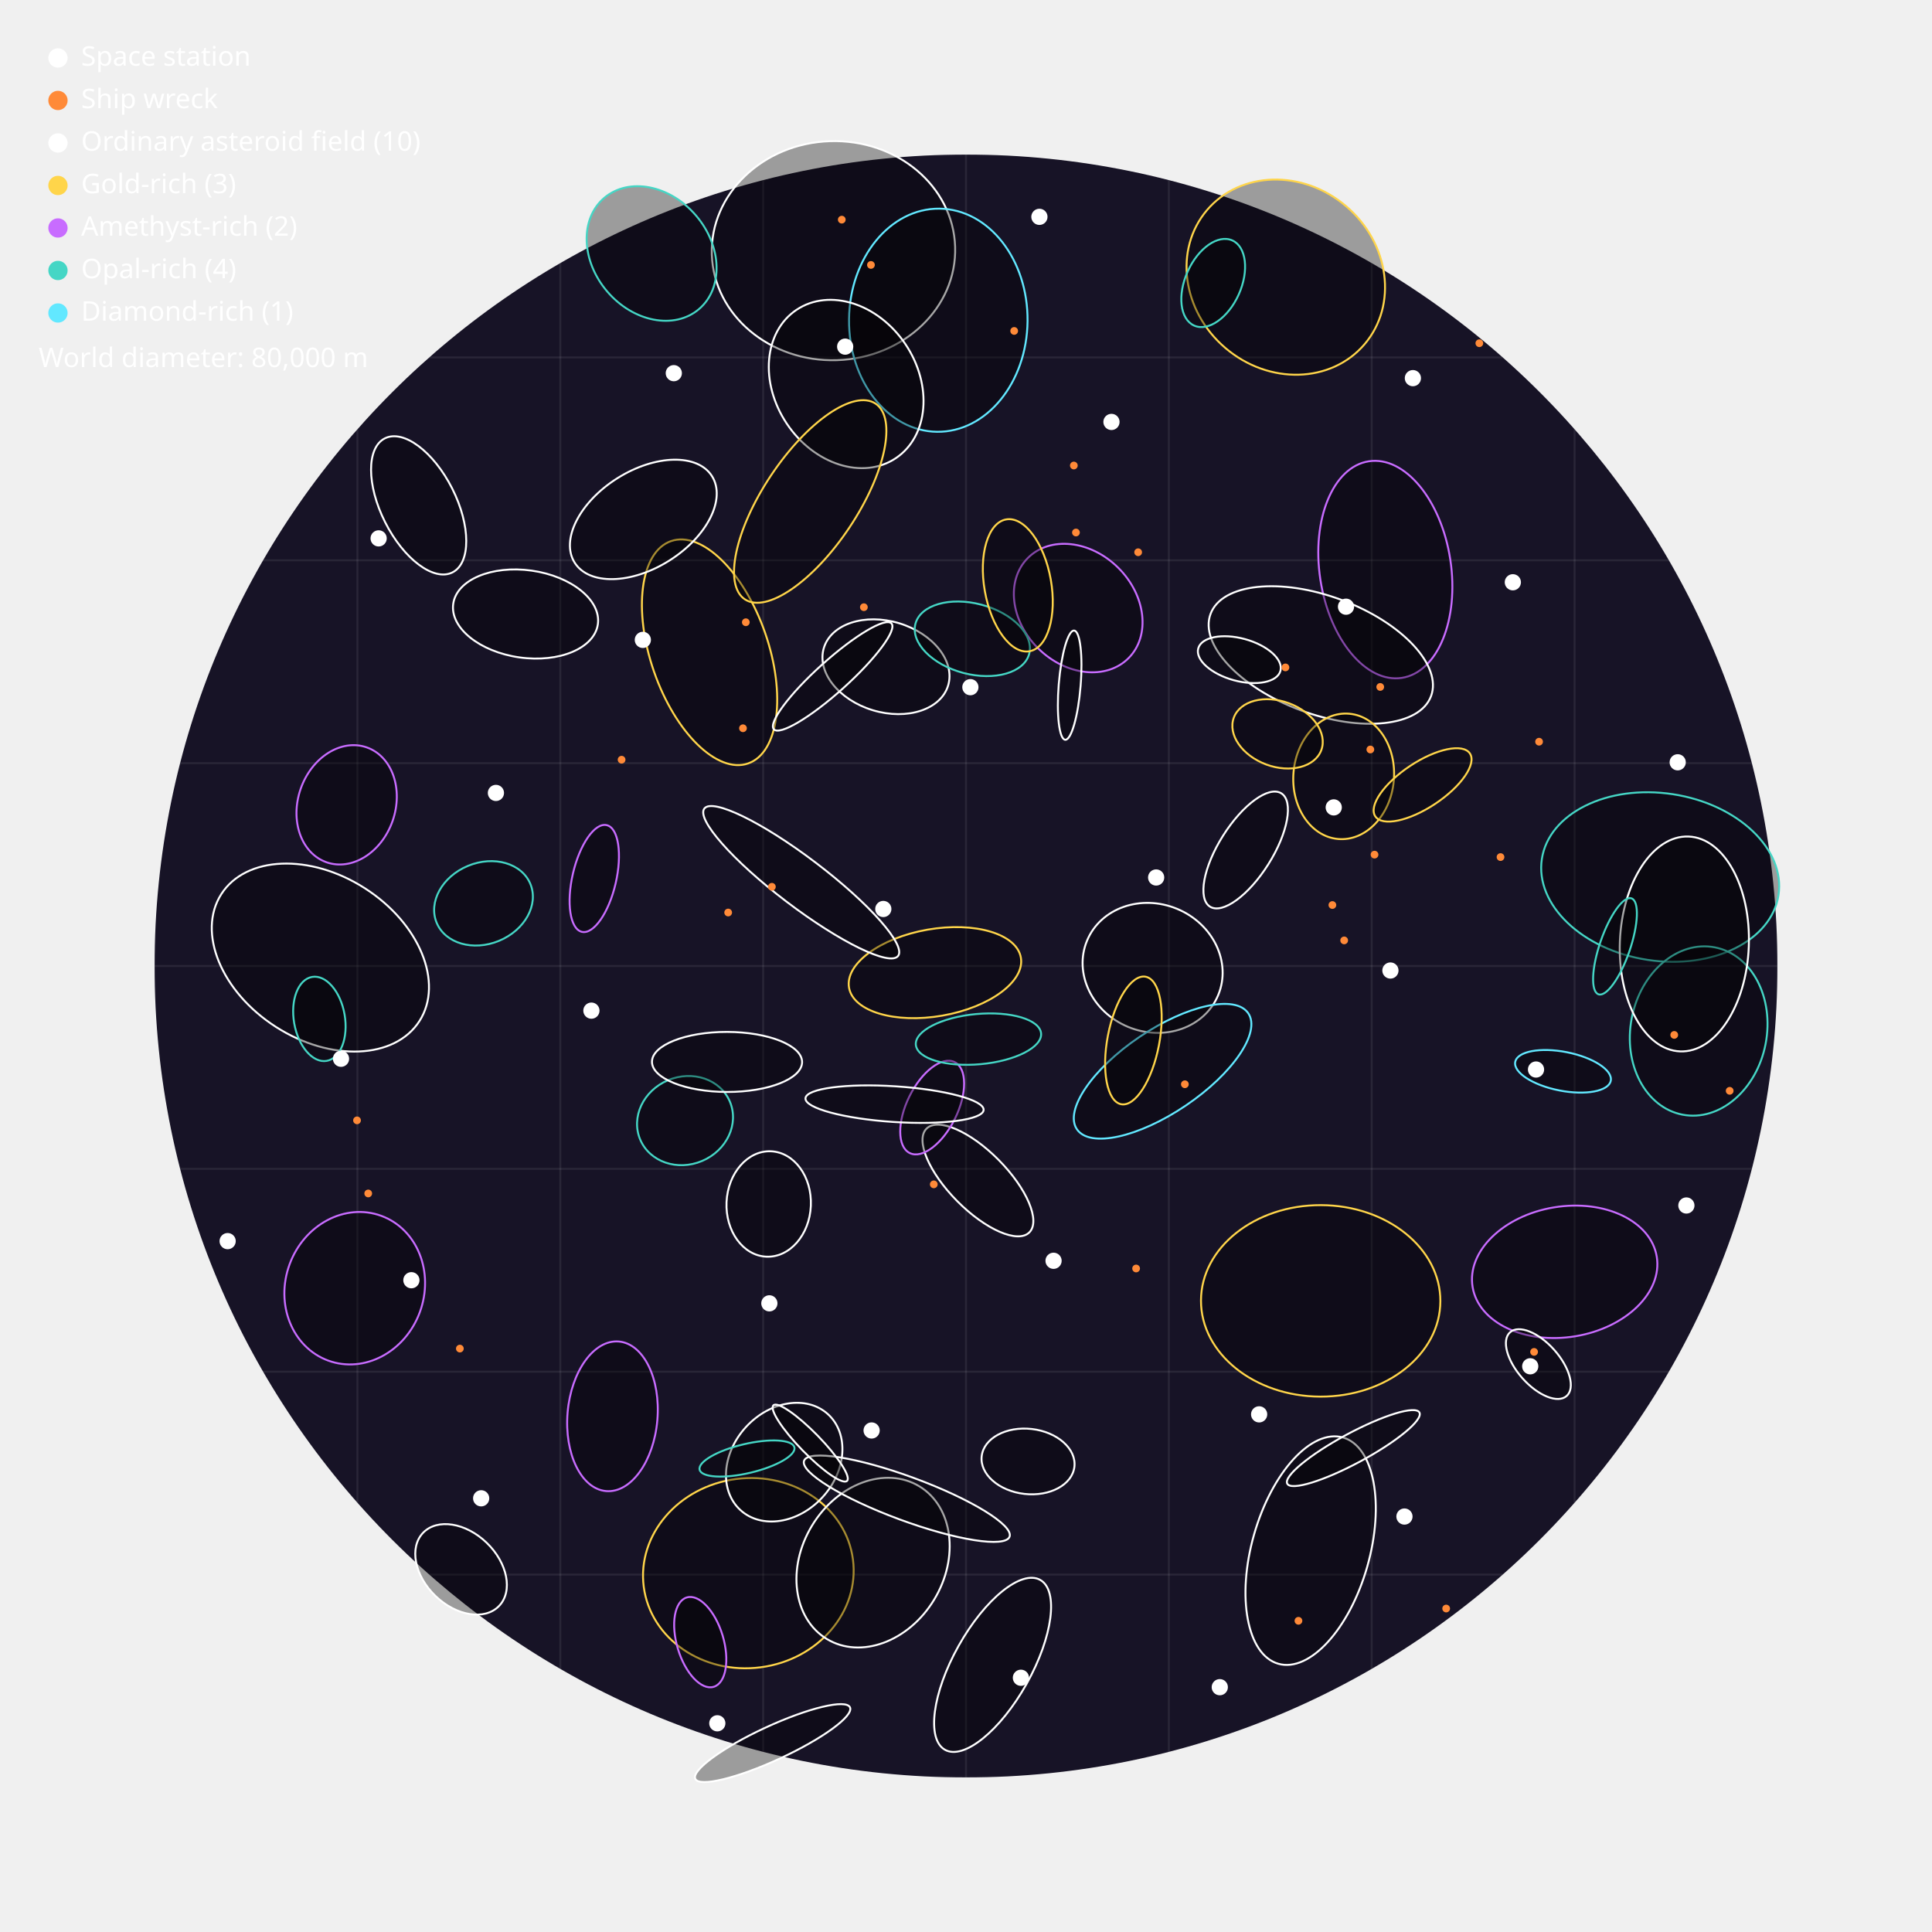
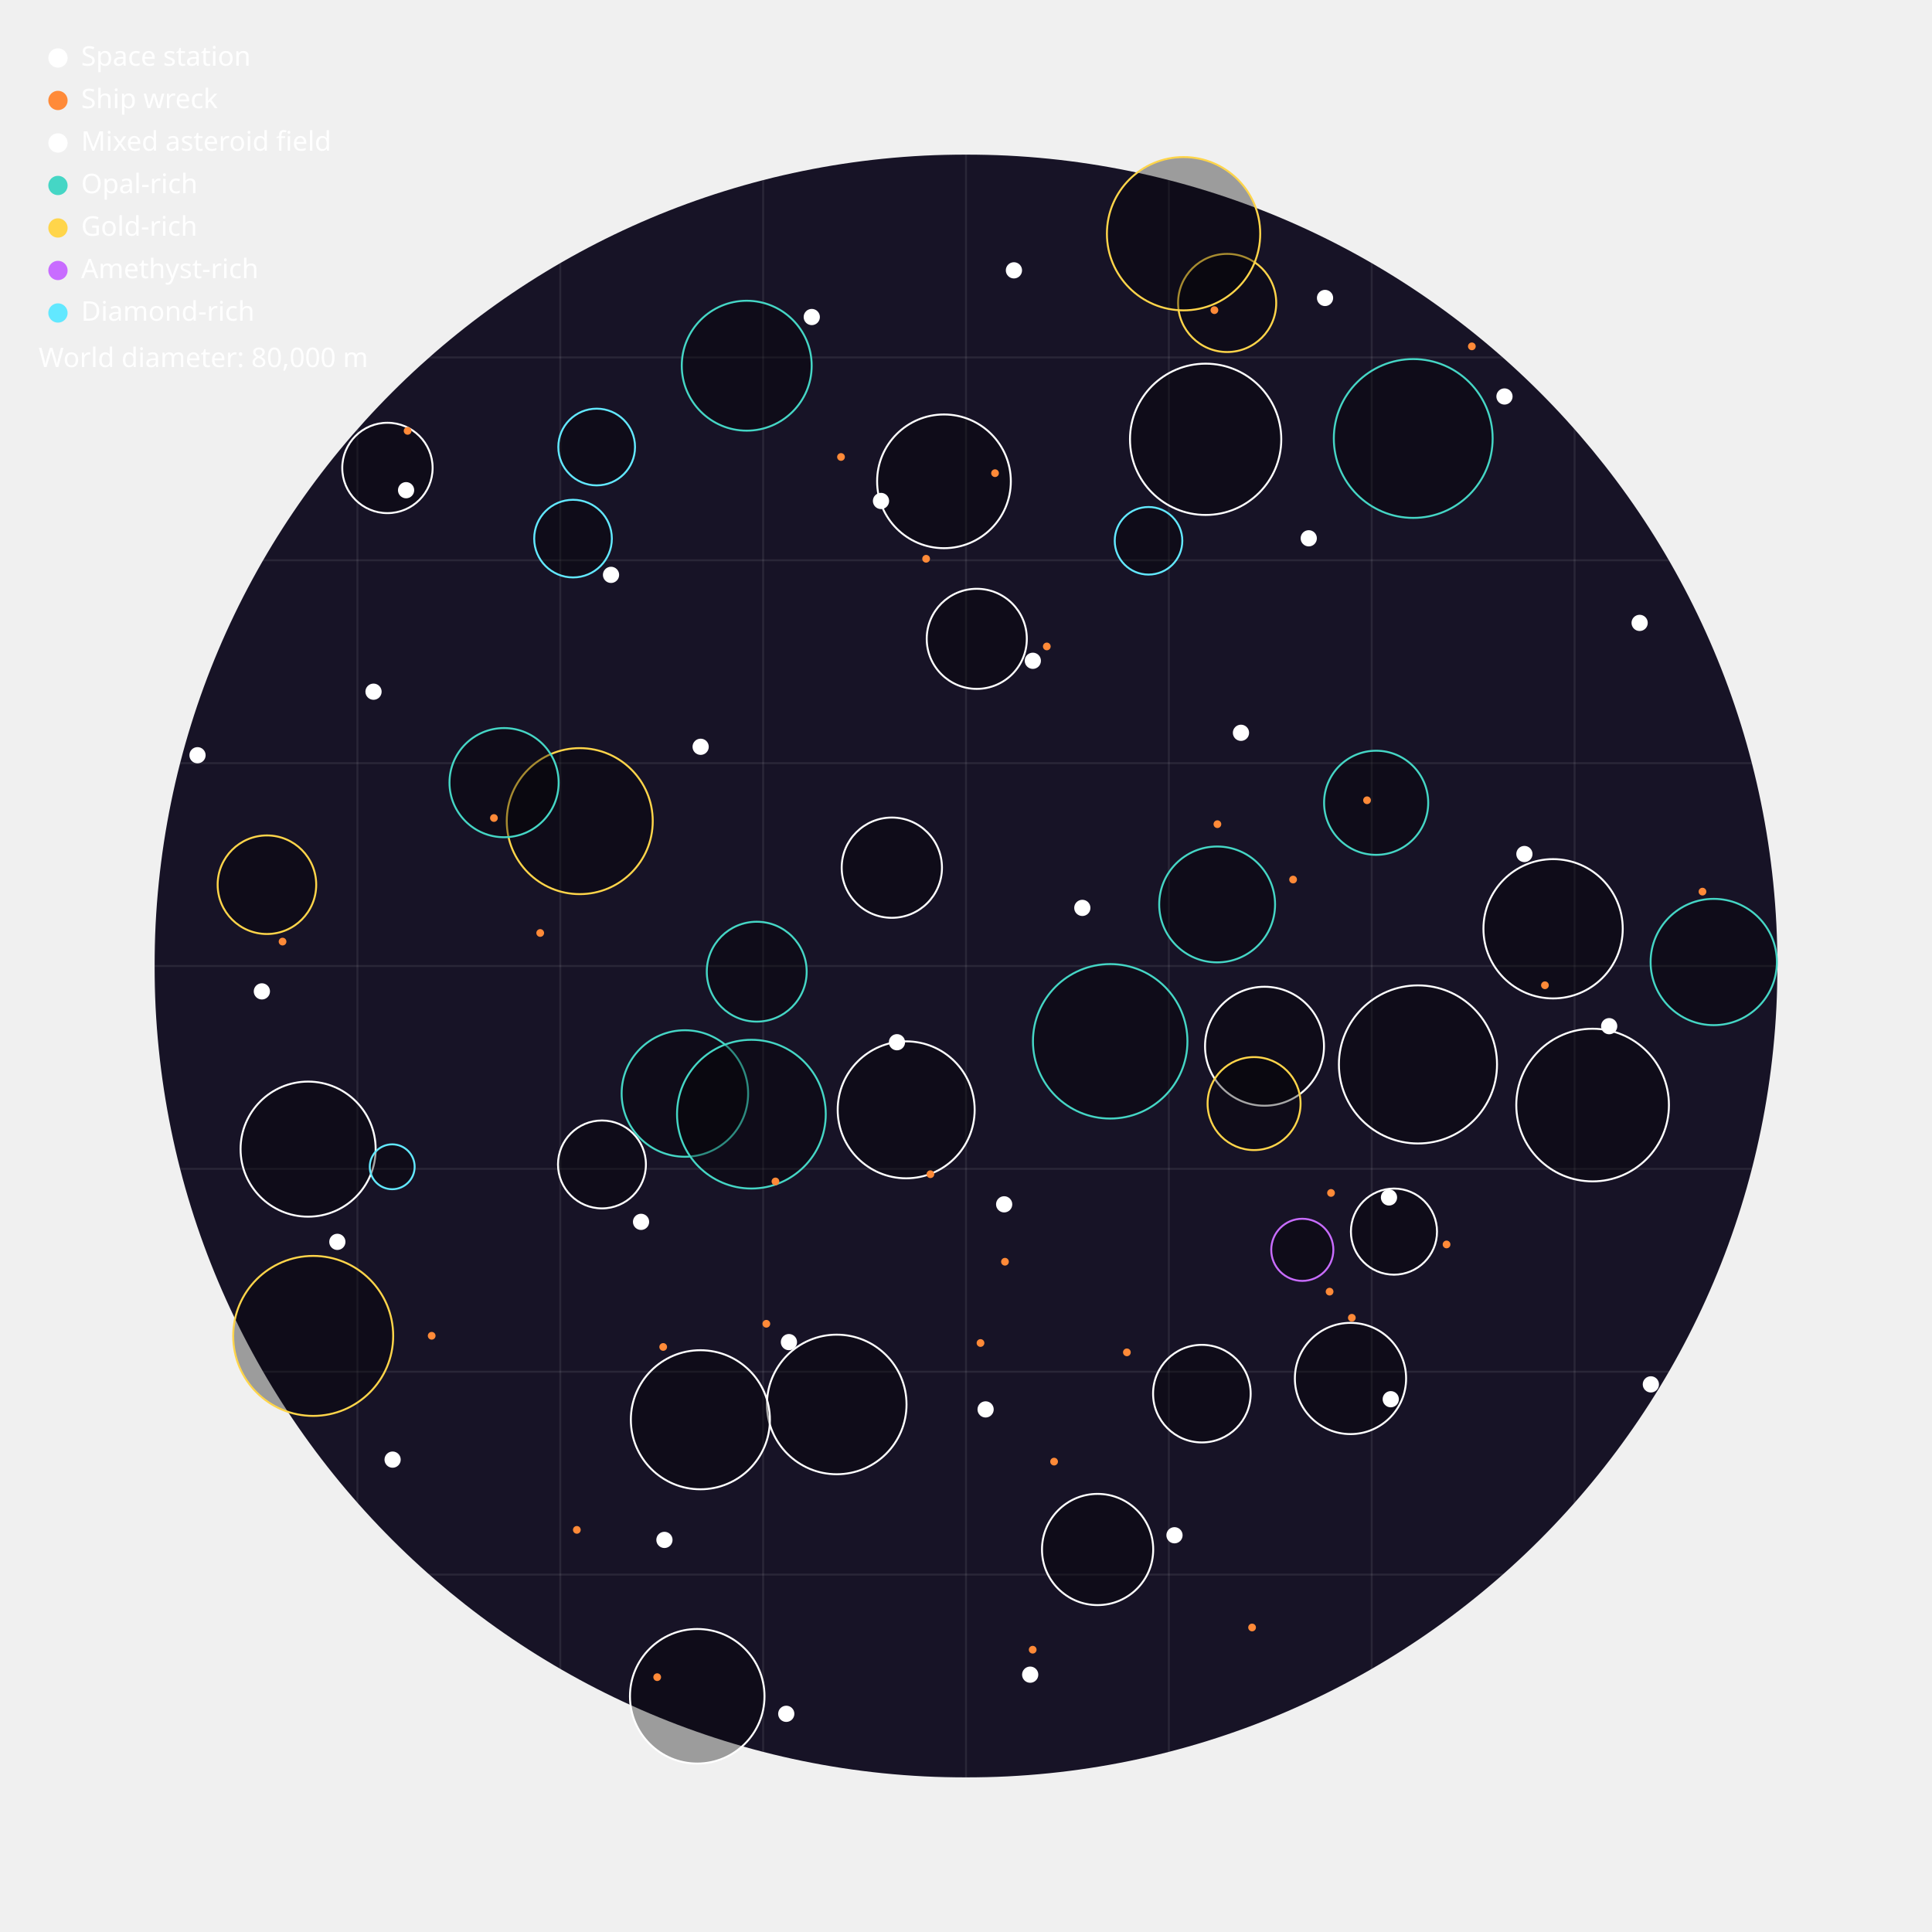
<svg xmlns="http://www.w3.org/2000/svg" viewBox="0 0 1000 1000" style="background:#100c1c;font:14px sans-serif">
  <defs>
    <clipPath id="world">
      <circle cx="500" cy="500" r="420" />
    </clipPath>
  </defs>
  <circle cx="500" cy="500" r="420" fill="#171326" />
  <g clip-path="url(#world)" stroke="#fff" stroke-opacity=".08">
    <line x1="80" y1="80" x2="80" y2="920" />
    <line x1="80" y1="80" x2="920" y2="80" />
    <line x1="185" y1="80" x2="185" y2="920" />
    <line x1="80" y1="185" x2="920" y2="185" />
    <line x1="290" y1="80" x2="290" y2="920" />
    <line x1="80" y1="290" x2="920" y2="290" />
    <line x1="395" y1="80" x2="395" y2="920" />
    <line x1="80" y1="395" x2="920" y2="395" />
    <line x1="500" y1="80" x2="500" y2="920" />
    <line x1="80" y1="500" x2="920" y2="500" />
    <line x1="605" y1="80" x2="605" y2="920" />
    <line x1="80" y1="605" x2="920" y2="605" />
    <line x1="710" y1="80" x2="710" y2="920" />
    <line x1="80" y1="710" x2="920" y2="710" />
    <line x1="815" y1="80" x2="815" y2="920" />
    <line x1="80" y1="815" x2="920" y2="815" />
    <line x1="920" y1="80" x2="920" y2="920" />
    <line x1="80" y1="920" x2="920" y2="920" />
  </g>
-   <ellipse cx="431.405" cy="129.746" rx="63" ry="56.7" transform="rotate(358.1702 431.4045 129.7464)" fill="black" fill-opacity=".35" stroke="white" />
-   <ellipse cx="683.58" cy="673.334" rx="61.95" ry="49.56" transform="rotate(0.1595998 683.58 673.3344)" fill="black" fill-opacity=".35" stroke="#ffd54a" />
-   <ellipse cx="387.346" cy="814.27" rx="54.6" ry="49.14" transform="rotate(172.5619 387.3458 814.2698)" fill="black" fill-opacity=".35" stroke="#ffd54a" />
-   <ellipse cx="665.522" cy="143.446" rx="53.55" ry="48.195" transform="rotate(220.4251 665.5224 143.4464)" fill="black" fill-opacity=".35" stroke="#ffd54a" />
-   <ellipse cx="485.657" cy="165.747" rx="57.75" ry="46.2" transform="rotate(270.6151 485.6565 165.7467)" fill="black" fill-opacity=".35" stroke="#62e8ff" />
-   <ellipse cx="859.306" cy="453.95" rx="61.95" ry="43.365" transform="rotate(8.678543 859.3059 453.95)" fill="black" fill-opacity=".35" stroke="#45d6c5" />
-   <ellipse cx="165.829" cy="495.64" rx="60.9" ry="42.63" transform="rotate(32.63346 165.8288 495.6402)" fill="black" fill-opacity=".35" stroke="white" />
-   <ellipse cx="437.974" cy="198.755" rx="46.2" ry="36.96" transform="rotate(236.2303 437.974 198.7551)" fill="black" fill-opacity=".35" stroke="white" />
-   <ellipse cx="451.898" cy="808.82" rx="46.2" ry="36.96" transform="rotate(121.205 451.8983 808.8198)" fill="black" fill-opacity=".35" stroke="white" />
-   <ellipse cx="183.604" cy="666.775" rx="39.9" ry="35.91" transform="rotate(290.1165 183.6042 666.7746)" fill="black" fill-opacity=".35" stroke="#c86cff" />
-   <ellipse cx="879.227" cy="533.647" rx="44.1" ry="35.28" transform="rotate(280.9265 879.2268 533.6469)" fill="black" fill-opacity=".35" stroke="#45d6c5" />
-   <ellipse cx="717.046" cy="294.812" rx="56.7" ry="34.02" transform="rotate(81.36337 717.0455 294.8123)" fill="black" fill-opacity=".35" stroke="#c86cff" />
-   <ellipse cx="809.872" cy="658.291" rx="48.3" ry="33.81" transform="rotate(350.6473 809.8719 658.2906)" fill="black" fill-opacity=".35" stroke="#c86cff" />
-   <ellipse cx="871.81" cy="488.592" rx="55.65" ry="33.39" transform="rotate(92.25979 871.8096 488.5919)" fill="black" fill-opacity=".35" stroke="white" />
-   <ellipse cx="596.589" cy="500.973" rx="36.75" ry="33.075" transform="rotate(22.51603 596.5892 500.9731)" fill="black" fill-opacity=".35" stroke="white" />
-   <ellipse cx="367.268" cy="337.615" rx="60.9" ry="30.45" transform="rotate(70.87234 367.2678 337.6147)" fill="black" fill-opacity=".35" stroke="#ffd54a" />
-   <ellipse cx="678.384" cy="802.601" rx="60.9" ry="30.45" transform="rotate(285.9437 678.3842 802.6011)" fill="black" fill-opacity=".35" stroke="white" />
-   <ellipse cx="683.646" cy="339.025" rx="60.9" ry="30.45" transform="rotate(200.4559 683.6459 339.0249)" fill="black" fill-opacity=".35" stroke="white" />
-   <ellipse cx="337.273" cy="131.218" rx="37.8" ry="30.24" transform="rotate(229.5697 337.2726 131.2177)" fill="black" fill-opacity=".35" stroke="#45d6c5" />
-   <ellipse cx="558.074" cy="314.732" rx="36.75" ry="29.4" transform="rotate(224.7814 558.0741 314.7321)" fill="black" fill-opacity=".35" stroke="#c86cff" />
-   <ellipse cx="405.903" cy="756.811" rx="33.6" ry="26.88" transform="rotate(312.4684 405.9025 756.8109)" fill="black" fill-opacity=".35" stroke="white" />
-   <ellipse cx="695.485" cy="401.844" rx="32.55" ry="26.04" transform="rotate(95.20884 695.4853 401.8437)" fill="black" fill-opacity=".35" stroke="#ffd54a" />
-   <ellipse cx="179.425" cy="416.583" rx="31.5" ry="25.2" transform="rotate(109.2338 179.4254 416.5827)" fill="black" fill-opacity=".35" stroke="#c86cff" />
-   <ellipse cx="332.985" cy="268.85" rx="42" ry="25.2" transform="rotate(327.7957 332.985 268.85)" fill="black" fill-opacity=".35" stroke="white" />
-   <ellipse cx="419.362" cy="259.565" rx="60.9" ry="24.36" transform="rotate(123.7355 419.3615 259.5645)" fill="black" fill-opacity=".35" stroke="#ffd54a" />
-   <ellipse cx="458.58" cy="345.101" rx="33.6" ry="23.52" transform="rotate(196.8386 458.5802 345.1005)" fill="black" fill-opacity=".35" stroke="white" />
-   <ellipse cx="317.016" cy="733.074" rx="38.85" ry="23.31" transform="rotate(274.8453 317.0158 733.0737)" fill="black" fill-opacity=".35" stroke="#c86cff" />
-   <ellipse cx="354.573" cy="580.019" rx="25.2" ry="22.68" transform="rotate(337.0458 354.573 580.019)" fill="black" fill-opacity=".35" stroke="#45d6c5" />
-   <ellipse cx="272.022" cy="317.81" rx="37.8" ry="22.68" transform="rotate(8.056309 272.022 317.8099)" fill="black" fill-opacity=".35" stroke="white" />
-   <ellipse cx="483.926" cy="503.437" rx="45.15" ry="22.575" transform="rotate(170.0556 483.9259 503.4371)" fill="black" fill-opacity=".35" stroke="#ffd54a" />
-   <ellipse cx="397.875" cy="623.178" rx="27.3" ry="21.84" transform="rotate(92.51701 397.8753 623.1783)" fill="black" fill-opacity=".35" stroke="white" />
-   <ellipse cx="601.755" cy="554.489" rx="53.55" ry="21.42" transform="rotate(145.9149 601.7546 554.4887)" fill="black" fill-opacity=".35" stroke="#62e8ff" />
-   <ellipse cx="250.263" cy="467.571" rx="26.25" ry="21" transform="rotate(337.5403 250.2634 467.5711)" fill="black" fill-opacity=".35" stroke="#45d6c5" />
-   <ellipse cx="513.765" cy="861.725" rx="50.4" ry="20.16" transform="rotate(299.2631 513.7647 861.725)" fill="black" fill-opacity=".35" stroke="white" />
-   <ellipse cx="216.701" cy="261.581" rx="38.85" ry="19.425" transform="rotate(63.22005 216.7013 261.5809)" fill="black" fill-opacity=".35" stroke="white" />
-   <ellipse cx="238.651" cy="812.304" rx="27.3" ry="19.11" transform="rotate(43.98446 238.6512 812.3039)" fill="black" fill-opacity=".35" stroke="white" />
-   <ellipse cx="503.271" cy="330.644" rx="30.45" ry="18.27" transform="rotate(194.8214 503.2711 330.6444)" fill="black" fill-opacity=".35" stroke="#45d6c5" />
-   <ellipse cx="526.813" cy="302.972" rx="34.65" ry="17.325" transform="rotate(79.95172 526.8132 302.9722)" fill="black" fill-opacity=".35" stroke="#ffd54a" />
-   <ellipse cx="532.116" cy="756.444" rx="24.15" ry="16.905" transform="rotate(6.507386 532.1162 756.4439)" fill="black" fill-opacity=".35" stroke="white" />
-   <ellipse cx="661.26" cy="379.844" rx="24.15" ry="16.905" transform="rotate(200.3723 661.2604 379.844)" fill="black" fill-opacity=".35" stroke="#ffd54a" />
-   <ellipse cx="376.312" cy="549.658" rx="38.85" ry="15.54" transform="rotate(180.1271 376.3117 549.6577)" fill="black" fill-opacity=".35" stroke="white" />
-   <ellipse cx="506.173" cy="611.032" rx="37.8" ry="15.12" transform="rotate(45.30028 506.1728 611.0317)" fill="black" fill-opacity=".35" stroke="white" />
-   <ellipse cx="627.954" cy="146.475" rx="24.15" ry="14.49" transform="rotate(114.1596 627.9538 146.4748)" fill="black" fill-opacity=".35" stroke="#45d6c5" />
-   <ellipse cx="644.756" cy="439.956" rx="34.65" ry="13.86" transform="rotate(302.2043 644.7556 439.9558)" fill="black" fill-opacity=".35" stroke="white" />
-   <ellipse cx="586.65" cy="538.547" rx="33.6" ry="13.44" transform="rotate(280.8736 586.6505 538.5472)" fill="black" fill-opacity=".35" stroke="#ffd54a" />
-   <ellipse cx="165.318" cy="527.381" rx="22.05" ry="13.23" transform="rotate(80.1091 165.318 527.3808)" fill="black" fill-opacity=".35" stroke="#45d6c5" />
-   <ellipse cx="482.49" cy="573.274" rx="26.25" ry="13.125" transform="rotate(296.2827 482.4902 573.2738)" fill="black" fill-opacity=".35" stroke="#c86cff" />
-   <ellipse cx="506.449" cy="537.841" rx="32.55" ry="13.02" transform="rotate(174.7733 506.4489 537.841)" fill="black" fill-opacity=".35" stroke="#45d6c5" />
-   <ellipse cx="414.711" cy="456.648" rx="63" ry="12.6" transform="rotate(37.24862 414.7106 456.6484)" fill="black" fill-opacity=".35" stroke="white" />
-   <ellipse cx="362.443" cy="849.967" rx="24.15" ry="12.075" transform="rotate(253.219 362.4435 849.9672)" fill="black" fill-opacity=".35" stroke="#c86cff" />
-   <ellipse cx="736.332" cy="406.268" rx="29.4" ry="11.76" transform="rotate(326.404 736.3321 406.2678)" fill="black" fill-opacity=".35" stroke="#ffd54a" />
-   <ellipse cx="469.365" cy="775.736" rx="56.7" ry="11.34" transform="rotate(200.2824 469.3652 775.7355)" fill="black" fill-opacity=".35" stroke="white" />
-   <ellipse cx="307.598" cy="454.704" rx="28.35" ry="11.34" transform="rotate(283.0937 307.5978 454.7039)" fill="black" fill-opacity=".35" stroke="#c86cff" />
-   <ellipse cx="641.478" cy="341.438" rx="22.05" ry="11.025" transform="rotate(195.3013 641.4775 341.4377)" fill="black" fill-opacity=".35" stroke="white" />
-   <ellipse cx="796.256" cy="706.059" rx="22.05" ry="11.025" transform="rotate(48.41905 796.2559 706.0592)" fill="black" fill-opacity=".35" stroke="white" />
-   <ellipse cx="809.007" cy="554.509" rx="25.2" ry="10.08" transform="rotate(11.14949 809.0073 554.5092)" fill="black" fill-opacity=".35" stroke="#62e8ff" />
-   <ellipse cx="463.016" cy="571.502" rx="46.2" ry="9.24" transform="rotate(183.7411 463.0161 571.5021)" fill="black" fill-opacity=".35" stroke="white" />
-   <ellipse cx="399.919" cy="902.221" rx="44.1" ry="8.82" transform="rotate(155.1965 399.9186 902.2213)" fill="black" fill-opacity=".35" stroke="white" />
-   <ellipse cx="430.98" cy="350.086" rx="40.95" ry="8.19" transform="rotate(318.0107 430.9797 350.0858)" fill="black" fill-opacity=".35" stroke="white" />
-   <ellipse cx="835.92" cy="489.822" rx="26.25" ry="7.875" transform="rotate(108.995 835.9202 489.8223)" fill="black" fill-opacity=".35" stroke="#45d6c5" />
-   <ellipse cx="700.487" cy="749.531" rx="38.85" ry="7.77" transform="rotate(331.6762 700.4873 749.5315)" fill="black" fill-opacity=".35" stroke="white" />
-   <ellipse cx="386.646" cy="754.927" rx="25.2" ry="7.56" transform="rotate(346.7341 386.6461 754.9269)" fill="black" fill-opacity=".35" stroke="#45d6c5" />
-   <ellipse cx="553.658" cy="354.642" rx="28.35" ry="5.67" transform="rotate(274.6698 553.6577 354.6418)" fill="black" fill-opacity=".35" stroke="white" />
-   <ellipse cx="419.367" cy="746.951" rx="27.3" ry="5.46" transform="rotate(45.73378 419.3672 746.9509)" fill="black" fill-opacity=".35" stroke="white" />
-   <circle cx="545.32" cy="652.578" r="4.2" fill="white" />
-   <circle cx="726.944" cy="784.957" r="4.2" fill="white" />
-   <circle cx="212.934" cy="662.638" r="4.2" fill="white" />
-   <circle cx="651.726" cy="732.068" r="4.2" fill="white" />
-   <circle cx="528.421" cy="868.406" r="4.2" fill="white" />
-   <circle cx="457.199" cy="470.492" r="4.2" fill="white" />
-   <circle cx="437.463" cy="179.418" r="4.2" fill="white" />
-   <circle cx="256.687" cy="410.42" r="4.2" fill="white" />
-   <circle cx="502.268" cy="355.679" r="4.2" fill="white" />
-   <circle cx="696.692" cy="314.027" r="4.2" fill="white" />
-   <circle cx="598.419" cy="454.183" r="4.2" fill="white" />
-   <circle cx="371.282" cy="891.975" r="4.2" fill="white" />
-   <circle cx="731.309" cy="195.726" r="4.2" fill="white" />
-   <circle cx="783.045" cy="301.382" r="4.2" fill="white" />
-   <circle cx="306.113" cy="523.107" r="4.2" fill="white" />
-   <circle cx="872.866" cy="623.961" r="4.2" fill="white" />
-   <circle cx="451.147" cy="740.413" r="4.2" fill="white" />
-   <circle cx="348.76" cy="193.153" r="4.2" fill="white" />
-   <circle cx="795.043" cy="553.581" r="4.2" fill="white" />
-   <circle cx="631.358" cy="873.282" r="4.2" fill="white" />
-   <circle cx="249.05" cy="775.521" r="4.2" fill="white" />
-   <circle cx="868.375" cy="394.564" r="4.2" fill="white" />
-   <circle cx="195.981" cy="278.664" r="4.2" fill="white" />
-   <circle cx="176.509" cy="548.009" r="4.2" fill="white" />
-   <circle cx="792.045" cy="707.191" r="4.2" fill="white" />
-   <circle cx="537.996" cy="112.233" r="4.2" fill="white" />
-   <circle cx="690.339" cy="417.908" r="4.2" fill="white" />
-   <circle cx="398.221" cy="674.605" r="4.2" fill="white" />
-   <circle cx="575.294" cy="218.392" r="4.2" fill="white" />
-   <circle cx="719.678" cy="502.337" r="4.2" fill="white" />
-   <circle cx="117.828" cy="642.405" r="4.2" fill="white" />
-   <circle cx="332.732" cy="331.202" r="4.2" fill="white" />
-   <circle cx="321.737" cy="393.22" r="2" fill="#ff8a38" />
-   <circle cx="689.644" cy="468.441" r="2" fill="#ff8a38" />
-   <circle cx="588.051" cy="656.567" r="2" fill="#ff8a38" />
-   <circle cx="665.345" cy="345.445" r="2" fill="#ff8a38" />
-   <circle cx="613.283" cy="561.21" r="2" fill="#ff8a38" />
-   <circle cx="695.743" cy="486.748" r="2" fill="#ff8a38" />
-   <circle cx="555.822" cy="240.954" r="2" fill="#ff8a38" />
-   <circle cx="709.292" cy="387.931" r="2" fill="#ff8a38" />
-   <circle cx="386.038" cy="322.072" r="2" fill="#ff8a38" />
-   <circle cx="776.665" cy="443.62" r="2" fill="#ff8a38" />
-   <circle cx="384.564" cy="376.941" r="2" fill="#ff8a38" />
-   <circle cx="714.405" cy="355.562" r="2" fill="#ff8a38" />
-   <circle cx="672.076" cy="838.925" r="2" fill="#ff8a38" />
-   <circle cx="450.8" cy="137.133" r="2" fill="#ff8a38" />
-   <circle cx="184.799" cy="579.896" r="2" fill="#ff8a38" />
-   <circle cx="556.912" cy="275.627" r="2" fill="#ff8a38" />
-   <circle cx="190.595" cy="617.731" r="2" fill="#ff8a38" />
-   <circle cx="748.535" cy="832.573" r="2" fill="#ff8a38" />
-   <circle cx="796.62" cy="383.906" r="2" fill="#ff8a38" />
-   <circle cx="447.141" cy="314.286" r="2" fill="#ff8a38" />
-   <circle cx="435.702" cy="113.693" r="2" fill="#ff8a38" />
-   <circle cx="238.023" cy="698.026" r="2" fill="#ff8a38" />
-   <circle cx="711.454" cy="442.354" r="2" fill="#ff8a38" />
-   <circle cx="589.111" cy="285.841" r="2" fill="#ff8a38" />
-   <circle cx="866.582" cy="535.67" r="2" fill="#ff8a38" />
-   <circle cx="376.902" cy="472.319" r="2" fill="#ff8a38" />
-   <circle cx="794.044" cy="699.739" r="2" fill="#ff8a38" />
-   <circle cx="895.282" cy="564.609" r="2" fill="#ff8a38" />
-   <circle cx="483.329" cy="613.016" r="2" fill="#ff8a38" />
-   <circle cx="399.519" cy="458.999" r="2" fill="#ff8a38" />
-   <circle cx="765.706" cy="177.652" r="2" fill="#ff8a38" />
-   <circle cx="524.938" cy="171.291" r="2" fill="#ff8a38" />
+   <circle cx="594.475" cy="279.913" r="17.488" fill="black" fill-opacity=".35" stroke="#62e8ff" />
+   <circle cx="296.597" cy="278.78" r="20.096" fill="black" fill-opacity=".35" stroke="#62e8ff" />
+   <circle cx="733.939" cy="550.946" r="40.915" fill="black" fill-opacity=".35" stroke="white" />
+   <circle cx="654.513" cy="541.528" r="30.788" fill="black" fill-opacity=".35" stroke="white" />
+   <circle cx="200.537" cy="242.21" r="23.383" fill="black" fill-opacity=".35" stroke="white" />
+   <circle cx="461.611" cy="449.111" r="25.948" fill="black" fill-opacity=".35" stroke="white" />
+   <circle cx="803.878" cy="480.734" r="36.048" fill="black" fill-opacity=".35" stroke="white" />
+   <circle cx="311.57" cy="602.715" r="22.75" fill="black" fill-opacity=".35" stroke="white" />
+   <circle cx="162.108" cy="691.463" r="41.406" fill="black" fill-opacity=".35" stroke="#ffd54a" />
+   <circle cx="824.334" cy="571.974" r="39.504" fill="black" fill-opacity=".35" stroke="white" />
+   <circle cx="300.08" cy="425.015" r="37.782" fill="black" fill-opacity=".35" stroke="#ffd54a" />
+   <circle cx="159.48" cy="594.788" r="34.96" fill="black" fill-opacity=".35" stroke="white" />
+   <circle cx="391.688" cy="502.939" r="25.849" fill="black" fill-opacity=".35" stroke="#45d6c5" />
+   <circle cx="624.033" cy="227.383" r="39.151" fill="black" fill-opacity=".35" stroke="white" />
+   <circle cx="354.496" cy="565.995" r="32.738" fill="black" fill-opacity=".35" stroke="#45d6c5" />
+   <circle cx="721.515" cy="637.483" r="22.284" fill="black" fill-opacity=".35" stroke="white" />
+   <circle cx="649.107" cy="571.215" r="24.062" fill="black" fill-opacity=".35" stroke="#ffd54a" />
+   <circle cx="360.889" cy="877.988" r="34.821" fill="black" fill-opacity=".35" stroke="white" />
+   <circle cx="433.092" cy="726.944" r="36.123" fill="black" fill-opacity=".35" stroke="white" />
+   <circle cx="505.577" cy="330.659" r="25.904" fill="black" fill-opacity=".35" stroke="white" />
+   <circle cx="699.012" cy="713.496" r="28.785" fill="black" fill-opacity=".35" stroke="white" />
+   <circle cx="203.007" cy="603.922" r="11.614" fill="black" fill-opacity=".35" stroke="#62e8ff" />
+   <circle cx="260.908" cy="405.098" r="28.251" fill="black" fill-opacity=".35" stroke="#45d6c5" />
+   <circle cx="488.6" cy="249.133" r="34.607" fill="black" fill-opacity=".35" stroke="white" />
+   <circle cx="138.164" cy="457.928" r="25.507" fill="black" fill-opacity=".35" stroke="#ffd54a" />
+   <circle cx="574.637" cy="538.986" r="39.977" fill="black" fill-opacity=".35" stroke="#45d6c5" />
+   <circle cx="712.293" cy="415.518" r="26.946" fill="black" fill-opacity=".35" stroke="#45d6c5" />
+   <circle cx="568.116" cy="802.018" r="28.781" fill="black" fill-opacity=".35" stroke="white" />
+   <circle cx="388.922" cy="576.691" r="38.491" fill="black" fill-opacity=".35" stroke="#45d6c5" />
+   <circle cx="731.488" cy="226.957" r="41.102" fill="black" fill-opacity=".35" stroke="#45d6c5" />
+   <circle cx="635.172" cy="156.807" r="25.398" fill="black" fill-opacity=".35" stroke="#ffd54a" />
+   <circle cx="629.989" cy="468.134" r="29.986" fill="black" fill-opacity=".35" stroke="#45d6c5" />
+   <circle cx="674.07" cy="646.908" r="16.077" fill="black" fill-opacity=".35" stroke="#c86cff" />
+   <circle cx="469.036" cy="574.443" r="35.446" fill="black" fill-opacity=".35" stroke="white" />
+   <circle cx="362.516" cy="734.861" r="35.991" fill="black" fill-opacity=".35" stroke="white" />
+   <circle cx="612.612" cy="120.966" r="39.674" fill="black" fill-opacity=".35" stroke="#ffd54a" />
+   <circle cx="887.035" cy="497.93" r="32.682" fill="black" fill-opacity=".35" stroke="#45d6c5" />
+   <circle cx="622.089" cy="721.349" r="25.255" fill="black" fill-opacity=".35" stroke="white" />
+   <circle cx="386.505" cy="189.29" r="33.623" fill="black" fill-opacity=".35" stroke="#45d6c5" />
+   <circle cx="308.838" cy="231.376" r="19.853" fill="black" fill-opacity=".35" stroke="#62e8ff" />
+   <circle cx="718.939" cy="619.795" r="4.2" fill="white" />
+   <circle cx="832.906" cy="531.145" r="4.2" fill="white" />
+   <circle cx="524.809" cy="139.927" r="4.2" fill="white" />
+   <circle cx="560.21" cy="469.925" r="4.2" fill="white" />
+   <circle cx="456.004" cy="259.298" r="4.2" fill="white" />
+   <circle cx="316.265" cy="297.548" r="4.2" fill="white" />
+   <circle cx="848.675" cy="322.411" r="4.2" fill="white" />
+   <circle cx="854.481" cy="716.547" r="4.2" fill="white" />
+   <circle cx="642.326" cy="379.295" r="4.2" fill="white" />
+   <circle cx="102.231" cy="390.906" r="4.2" fill="white" />
+   <circle cx="343.91" cy="797.053" r="4.2" fill="white" />
+   <circle cx="174.612" cy="642.781" r="4.2" fill="white" />
+   <circle cx="789.027" cy="442.038" r="4.2" fill="white" />
+   <circle cx="193.333" cy="358.018" r="4.2" fill="white" />
+   <circle cx="533.224" cy="866.803" r="4.2" fill="white" />
+   <circle cx="510.147" cy="729.505" r="4.2" fill="white" />
+   <circle cx="135.543" cy="513.134" r="4.2" fill="white" />
+   <circle cx="607.914" cy="794.646" r="4.2" fill="white" />
+   <circle cx="210.188" cy="253.724" r="4.2" fill="white" />
+   <circle cx="203.214" cy="755.499" r="4.2" fill="white" />
+   <circle cx="420.168" cy="164.089" r="4.2" fill="white" />
+   <circle cx="331.806" cy="632.432" r="4.2" fill="white" />
+   <circle cx="677.407" cy="278.624" r="4.2" fill="white" />
+   <circle cx="464.266" cy="539.453" r="4.2" fill="white" />
+   <circle cx="362.655" cy="386.533" r="4.2" fill="white" />
+   <circle cx="519.75" cy="623.359" r="4.2" fill="white" />
+   <circle cx="778.717" cy="205.216" r="4.2" fill="white" />
+   <circle cx="719.855" cy="724.231" r="4.2" fill="white" />
+   <circle cx="406.966" cy="887.07" r="4.2" fill="white" />
+   <circle cx="408.347" cy="694.671" r="4.2" fill="white" />
+   <circle cx="685.834" cy="154.223" r="4.2" fill="white" />
+   <circle cx="534.589" cy="342.018" r="4.2" fill="white" />
+   <circle cx="146.248" cy="487.368" r="2" fill="#ff8a38" />
+   <circle cx="628.573" cy="160.533" r="2" fill="#ff8a38" />
+   <circle cx="707.58" cy="414.214" r="2" fill="#ff8a38" />
+   <circle cx="396.657" cy="685.182" r="2" fill="#ff8a38" />
+   <circle cx="583.276" cy="699.974" r="2" fill="#ff8a38" />
+   <circle cx="748.738" cy="644.123" r="2" fill="#ff8a38" />
+   <circle cx="688.193" cy="668.553" r="2" fill="#ff8a38" />
+   <circle cx="255.663" cy="423.402" r="2" fill="#ff8a38" />
+   <circle cx="343.269" cy="697.18" r="2" fill="#ff8a38" />
+   <circle cx="401.372" cy="611.514" r="2" fill="#ff8a38" />
+   <circle cx="648.074" cy="842.382" r="2" fill="#ff8a38" />
+   <circle cx="520.172" cy="653.072" r="2" fill="#ff8a38" />
+   <circle cx="630.128" cy="426.593" r="2" fill="#ff8a38" />
+   <circle cx="669.305" cy="455.259" r="2" fill="#ff8a38" />
+   <circle cx="435.305" cy="236.526" r="2" fill="#ff8a38" />
+   <circle cx="223.438" cy="691.398" r="2" fill="#ff8a38" />
+   <circle cx="688.936" cy="617.463" r="2" fill="#ff8a38" />
+   <circle cx="761.825" cy="179.274" r="2" fill="#ff8a38" />
+   <circle cx="881.2" cy="461.507" r="2" fill="#ff8a38" />
+   <circle cx="298.575" cy="791.854" r="2" fill="#ff8a38" />
+   <circle cx="541.828" cy="334.598" r="2" fill="#ff8a38" />
+   <circle cx="699.707" cy="682.08" r="2" fill="#ff8a38" />
+   <circle cx="507.51" cy="695.139" r="2" fill="#ff8a38" />
+   <circle cx="799.657" cy="509.97" r="2" fill="#ff8a38" />
+   <circle cx="279.616" cy="482.904" r="2" fill="#ff8a38" />
+   <circle cx="479.358" cy="289.224" r="2" fill="#ff8a38" />
+   <circle cx="481.583" cy="607.768" r="2" fill="#ff8a38" />
+   <circle cx="340.166" cy="868.097" r="2" fill="#ff8a38" />
+   <circle cx="210.97" cy="223.015" r="2" fill="#ff8a38" />
+   <circle cx="534.52" cy="853.886" r="2" fill="#ff8a38" />
+   <circle cx="515.029" cy="244.914" r="2" fill="#ff8a38" />
+   <circle cx="545.594" cy="756.526" r="2" fill="#ff8a38" />
  <g fill="white">
    <circle cx="30" cy="30" r="5" fill="white" />
    <text x="42" y="34">Space station</text>
    <circle cx="30" cy="52" r="5" fill="#ff8a38" />
    <text x="42" y="56">Ship wreck</text>
    <circle cx="30" cy="74" r="5" fill="white" />
-     <text x="42" y="78">Ordinary asteroid field (10)</text>
-     <circle cx="30" cy="96" r="5" fill="#ffd54a" />
-     <text x="42" y="100">Gold-rich (3)</text>
-     <circle cx="30" cy="118" r="5" fill="#c86cff" />
-     <text x="42" y="122">Amethyst-rich (2)</text>
-     <circle cx="30" cy="140" r="5" fill="#45d6c5" />
-     <text x="42" y="144">Opal-rich (4)</text>
+     <text x="42" y="78">Mixed asteroid field</text>
+     <circle cx="30" cy="96" r="5" fill="#45d6c5" />
+     <text x="42" y="100">Opal-rich</text>
+     <circle cx="30" cy="118" r="5" fill="#ffd54a" />
+     <text x="42" y="122">Gold-rich</text>
+     <circle cx="30" cy="140" r="5" fill="#c86cff" />
+     <text x="42" y="144">Amethyst-rich</text>
    <circle cx="30" cy="162" r="5" fill="#62e8ff" />
-     <text x="42" y="166">Diamond-rich (1)</text>
+     <text x="42" y="166">Diamond-rich</text>
    <text x="20" y="190">World diameter: 80,000 m</text>
  </g>
</svg>
